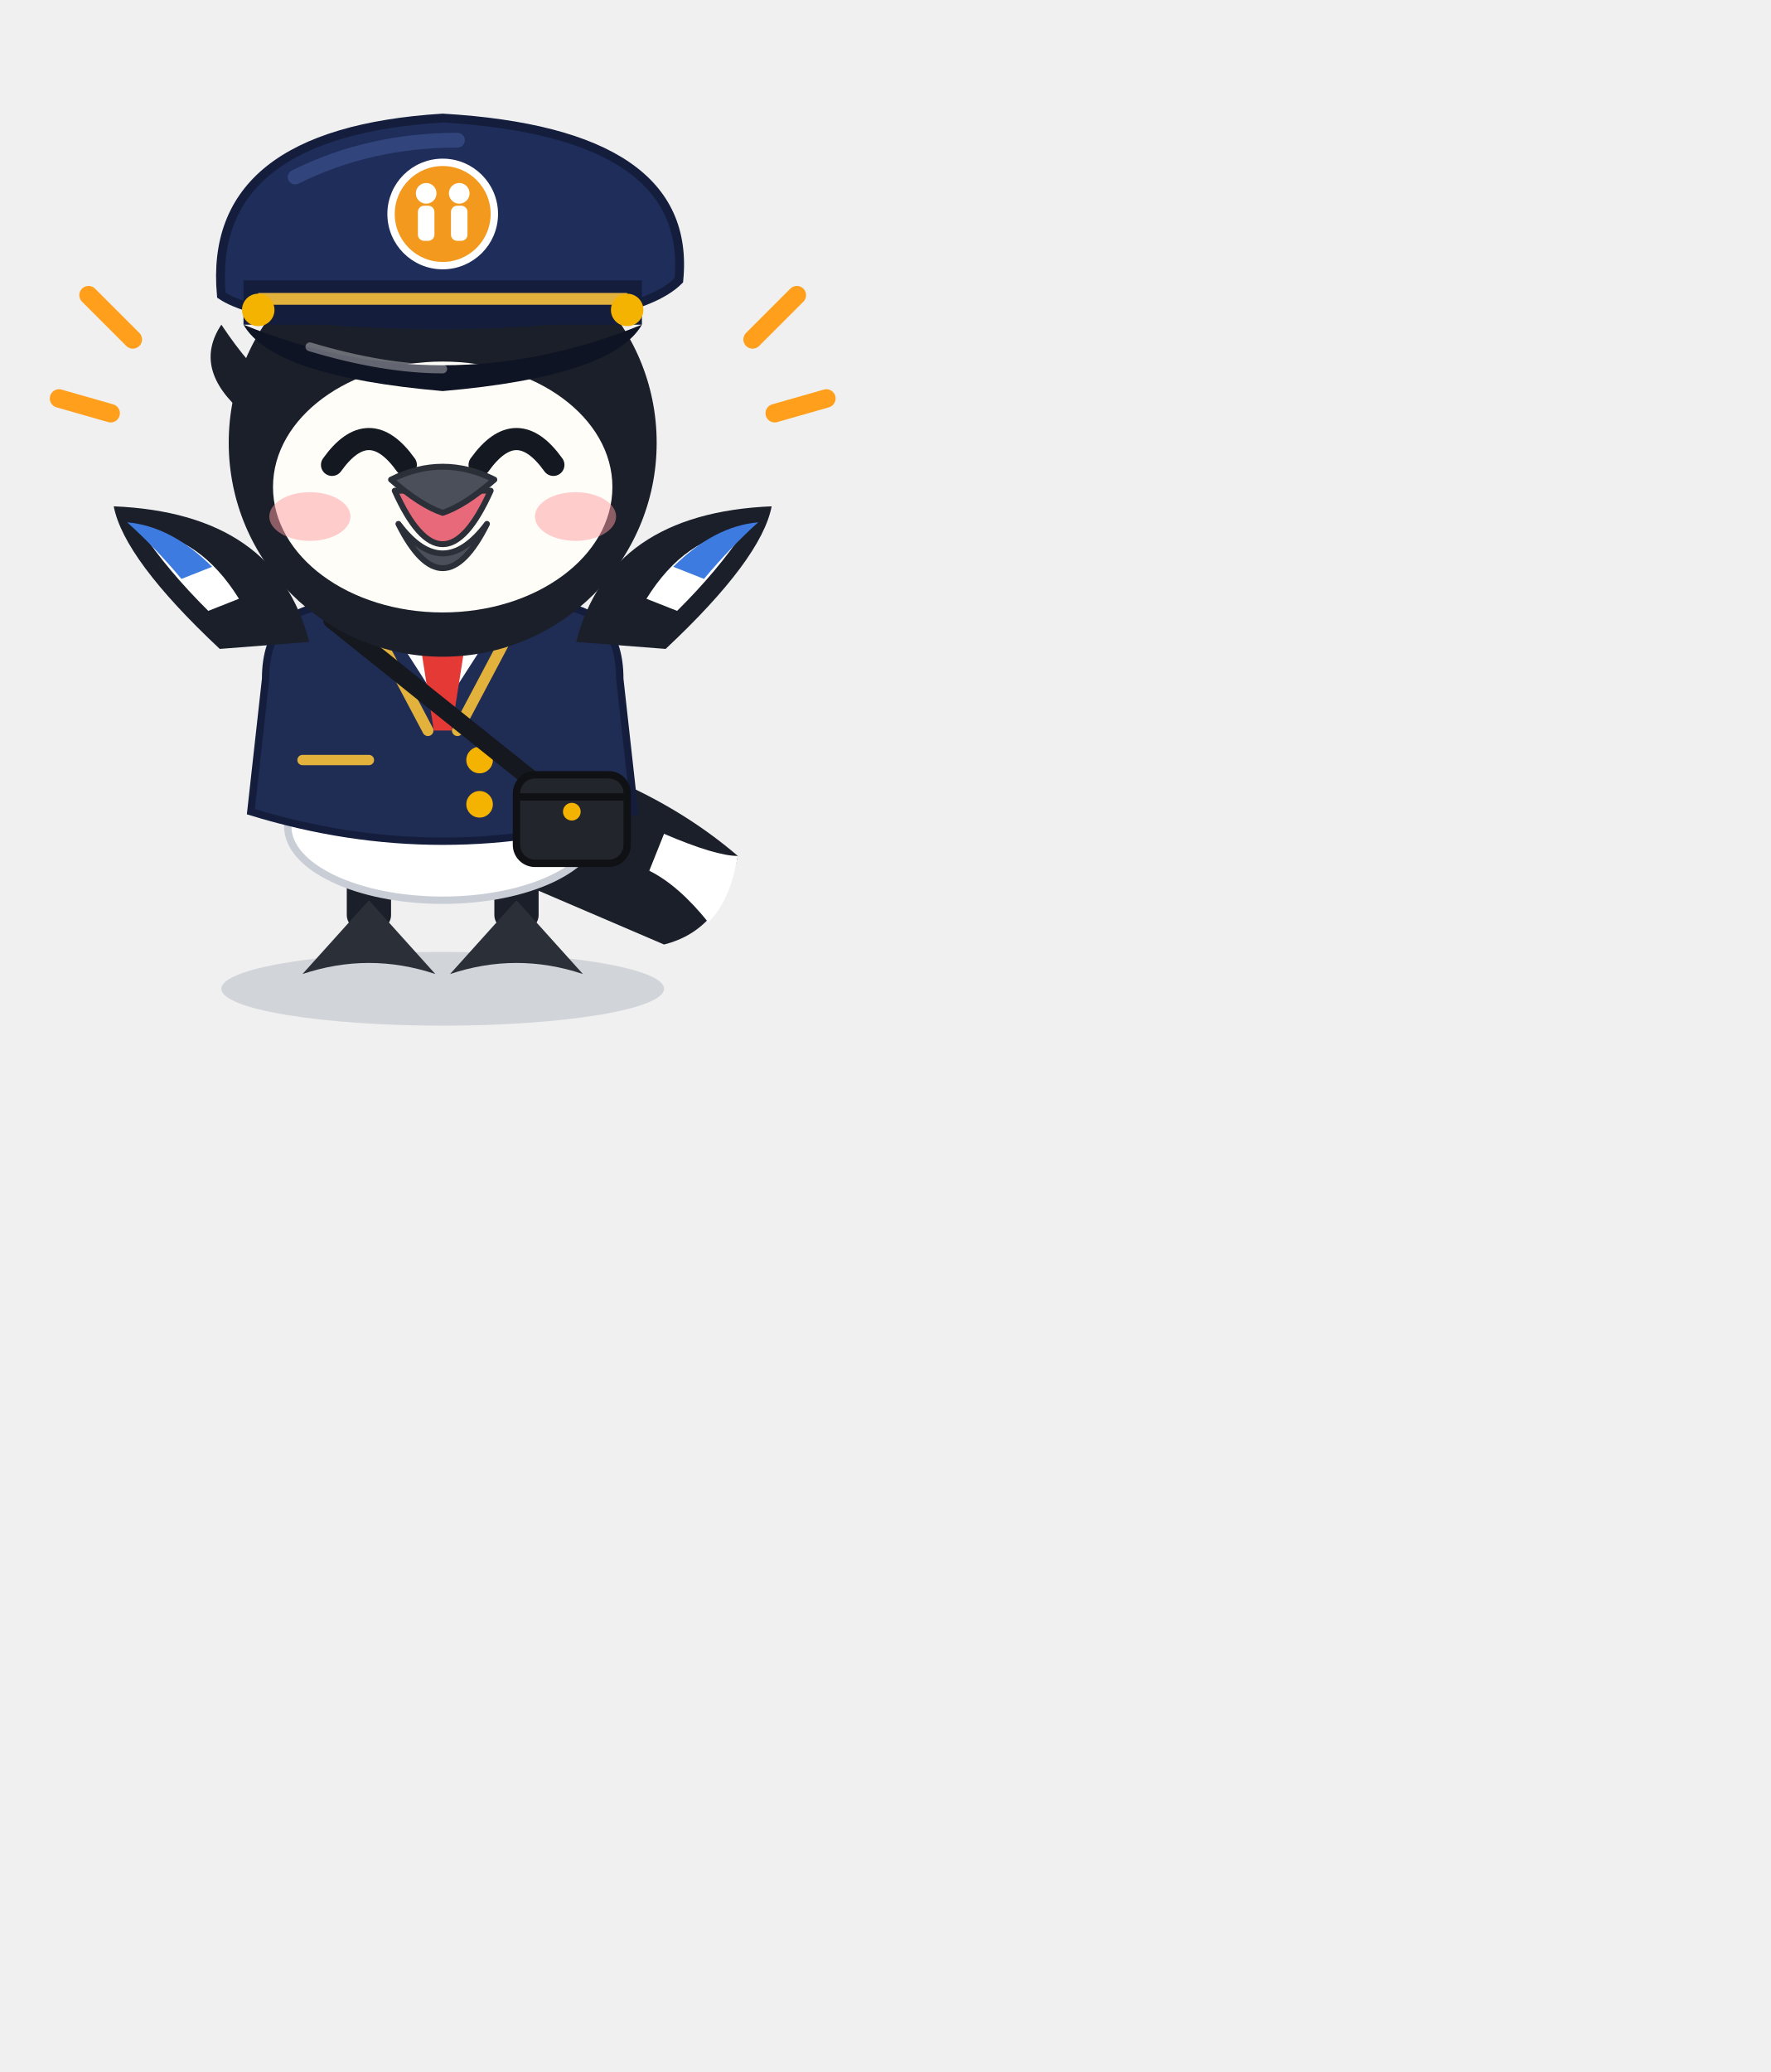
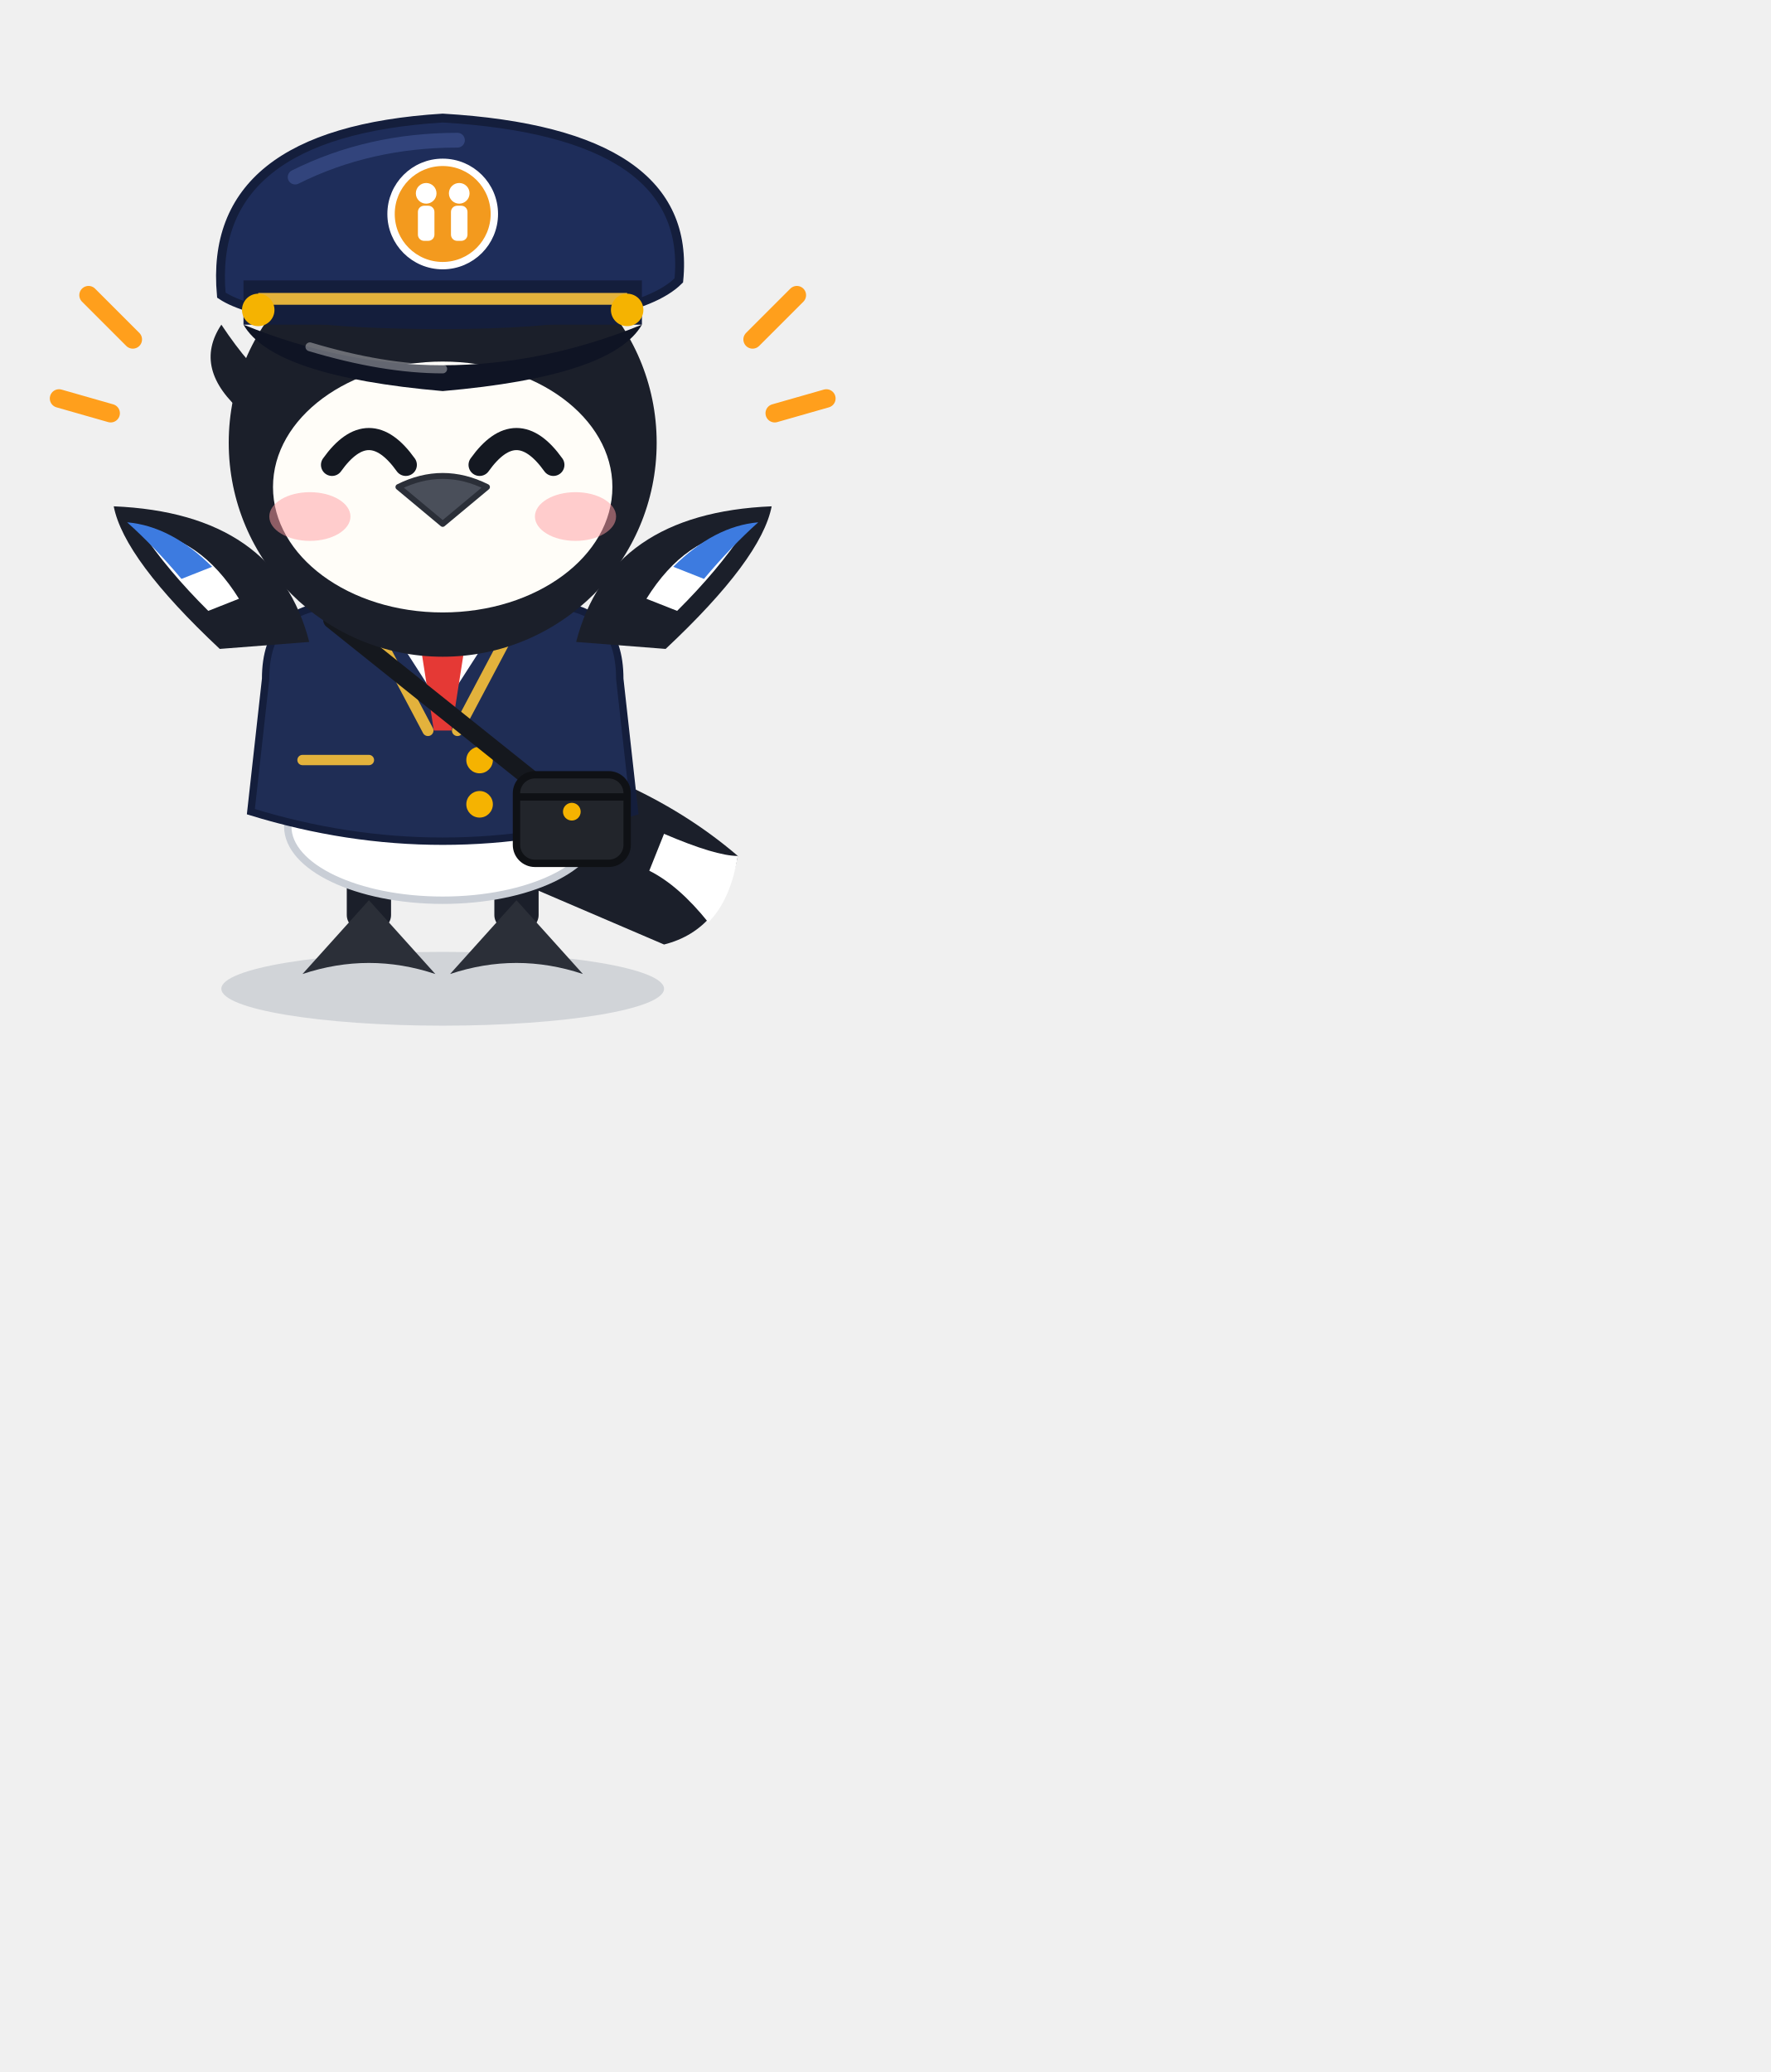
<svg xmlns="http://www.w3.org/2000/svg" width="240" height="280.8" viewbox="0 0 120 140" aria-label="마중이 excited">
  <ellipse cx="60" cy="134" rx="30" ry="5" fill="#08233F22" />
  <g>
    <path d="M64 100 Q86 104 100 116 Q98 126 90 128 Q76 122 62 116 Z" fill="#1B1F2A" />
    <path d="M90 113 Q97 116 100 116 Q99 122 96 125 Q92 120 88 118 Z" fill="#FFFFFF" />
    <rect x="47" y="112" width="6" height="14" rx="2" fill="#1B1F2A" />
    <rect x="67" y="112" width="6" height="14" rx="2" fill="#1B1F2A" />
    <path d="M41 132 L50 122 L59 132 Q50 129 41 132 Z" fill="#2B2F38" />
    <path d="M61 132 L70 122 L79 132 Q70 129 61 132 Z" fill="#2B2F38" />
    <ellipse cx="60" cy="112" rx="21" ry="10" fill="#FFFFFF" stroke="#C9CED6" stroke-width="1" />
    <path d="M36 92 Q36 82 46 82 L74 82 Q84 82 84 92 L86 110 Q60 118 34 110 Z" fill="#1F2D55" stroke="#141E3C" stroke-width="1" />
    <path d="M51 82 L60 96 L69 82 Z" fill="#FFFFFF" />
    <path d="M58 84 L62 84 L63 87.5 L61.2 99 L58.8 99 L57 87.5 Z" fill="#E53935" />
    <path d="M49 82 L58 99" stroke="#E3B23C" stroke-width="1.5" fill="none" stroke-linecap="round" />
    <path d="M71 82 L62 99" stroke="#E3B23C" stroke-width="1.5" fill="none" stroke-linecap="round" />
    <circle cx="65" cy="103" r="1.8" fill="#F5B301" />
    <circle cx="65" cy="109" r="1.8" fill="#F5B301" />
    <line x1="41" y1="103" x2="50" y2="103" stroke="#E3B23C" stroke-width="1.4" stroke-linecap="round" />
    <line x1="45" y1="84" x2="75" y2="108" stroke="#15181E" stroke-width="2.4" stroke-linecap="round" />
    <rect x="70" y="105" width="15" height="12" rx="2.5" fill="#22252B" stroke="#0F1115" stroke-width="1" />
    <path d="M70 108 L85 108" stroke="#0F1115" stroke-width="1" />
    <circle cx="77.5" cy="110" r="1.2" fill="#F5B301" />
    <circle cx="60" cy="60" r="29" fill="#1B1F2A" />
    <path d="M33 56 Q26 50 30 44 Q34 50 37 52 Z" fill="#1B1F2A" />
    <ellipse cx="60" cy="66" rx="23" ry="17" fill="#FFFDF8" />
    <g transform="rotate(95 42 86)">
      <path d="M43 86 Q26 92 27 114 Q34 112 45 98 Z" fill="#1B1F2A" />
      <path d="M38 96 Q30 102 30 110 Q35 106 40 100 Z" fill="#FFFFFF" />
      <path d="M34 100 Q29 106 29 112 Q32 108 36 104 Z" fill="#3D7BE0" />
    </g>
    <g transform="translate(120 0) scale(-1 1)">
      <g transform="rotate(95 42 86)">
        <path d="M43 86 Q26 92 27 114 Q34 112 45 98 Z" fill="#1B1F2A" />
        <path d="M38 96 Q30 102 30 110 Q35 106 40 100 Z" fill="#FFFFFF" />
        <path d="M34 100 Q29 106 29 112 Q32 108 36 104 Z" fill="#3D7BE0" />
      </g>
    </g>
  </g>
  <ellipse cx="42" cy="70" rx="5.5" ry="3.3" fill="#FF9BA0" opacity="0.5" />
  <ellipse cx="78" cy="70" rx="5.5" ry="3.3" fill="#FF9BA0" opacity="0.5" />
  <g>
    <path d="M45 63 Q50 56 55 63" stroke="#141821" stroke-width="3" fill="none" stroke-linecap="round" />
  </g>
  <g>
    <path d="M65 63 Q70 56 75 63" stroke="#141821" stroke-width="3" fill="none" stroke-linecap="round" />
  </g>
  <g>
-     <path d="M53.5 66.5 Q60 81 66.5 66.5 Z" fill="#E86A7A" stroke="#2B2F38" stroke-width="0.8" stroke-linejoin="round" />
-     <path d="M54 71 Q60 83 66 71 Q60 79 54 71 Z" fill="#4A4F5A" stroke="#2B2F38" stroke-width="0.8" stroke-linejoin="round" />
-     <path d="M53 65 Q60 61.5 67 65 Q63 68.5 60 69.5 Q57 68.5 53 65 Z" fill="#4A4F5A" stroke="#2B2F38" stroke-width="0.8" stroke-linejoin="round" />
+     <path d="M54 66 Q60 63 66 66 L60 71 Z" fill="#4A4F5A" stroke="#2B2F38" stroke-width="0.8" stroke-linejoin="round" />
    <path d="M30 40 Q28 18 60 16 Q94 18 92 38 Q86 44 60 44 Q36 44 30 40 Z" fill="#1E2D5A" stroke="#141E3C" stroke-width="1.2" />
    <rect x="33" y="38" width="54" height="6" fill="#141E3C" />
    <line x1="35" y1="40.5" x2="85" y2="40.5" stroke="#E3B23C" stroke-width="1.6" />
    <path d="M33 44 Q60 55 87 44 Q83 51 60 53 Q37 51 33 44 Z" fill="#0F1424" />
    <path d="M42 47 Q52 50 60 50" stroke="#FFFFFF" stroke-width="1.2" fill="none" opacity="0.35" stroke-linecap="round" />
    <circle cx="35" cy="42" r="2.2" fill="#F5B301" />
    <circle cx="85" cy="42" r="2.2" fill="#F5B301" />
    <path d="M40 24 Q50 19 62 19" stroke="#3A4F8A" stroke-width="2" fill="none" stroke-linecap="round" opacity="0.7" />
    <circle cx="60" cy="29" r="7" fill="#F39A1E" stroke="#FFFFFF" stroke-width="1" />
    <g fill="#FFFFFF" transform="translate(60 29) scale(1.4)">
      <circle cx="-1.6" cy="-2" r="1" />
      <circle cx="1.6" cy="-2" r="1" />
      <rect x="-2.4" y="-0.8" width="1.6" height="3.4" rx="0.6" />
      <rect x="0.8" y="-0.8" width="1.6" height="3.4" rx="0.6" />
    </g>
  </g>
  <g class="fx">
    <path d="M12 40 l6 6 M8 54 l7 2 M108 40 l-6 6 M112 54 l-7 2" stroke="#FF9F1C" stroke-width="2.5" stroke-linecap="round" />
  </g>
</svg>
